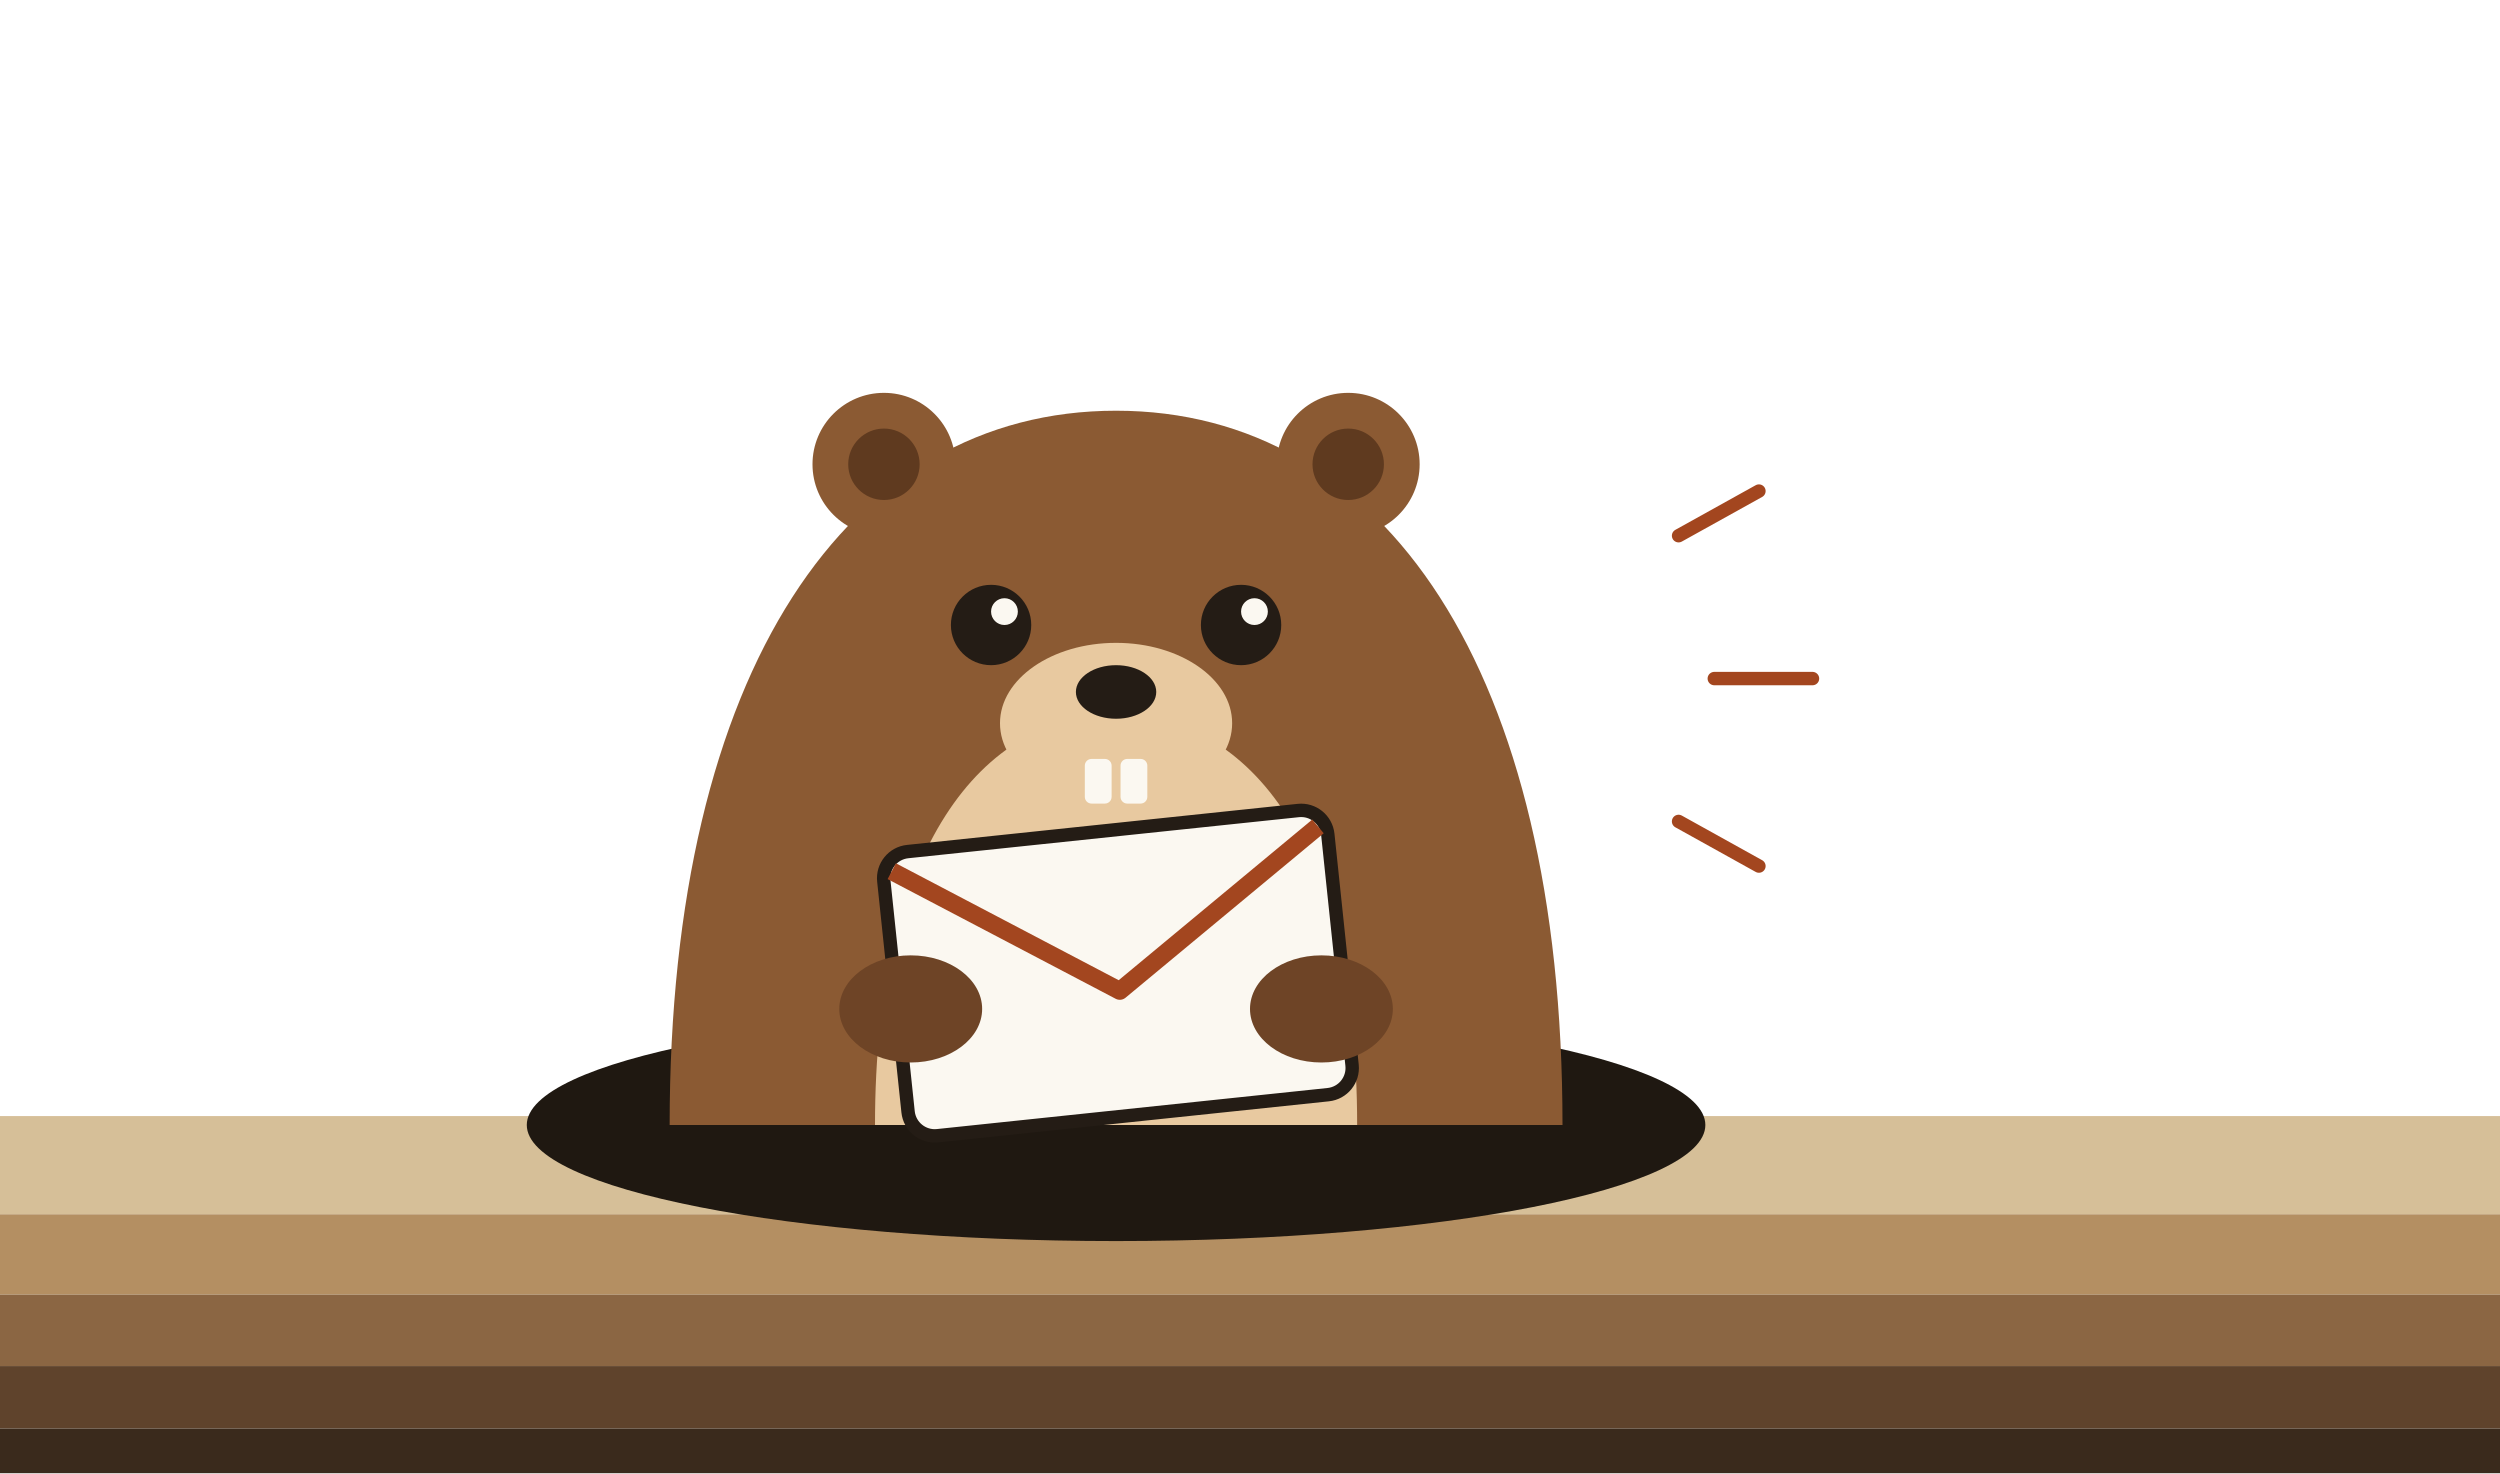
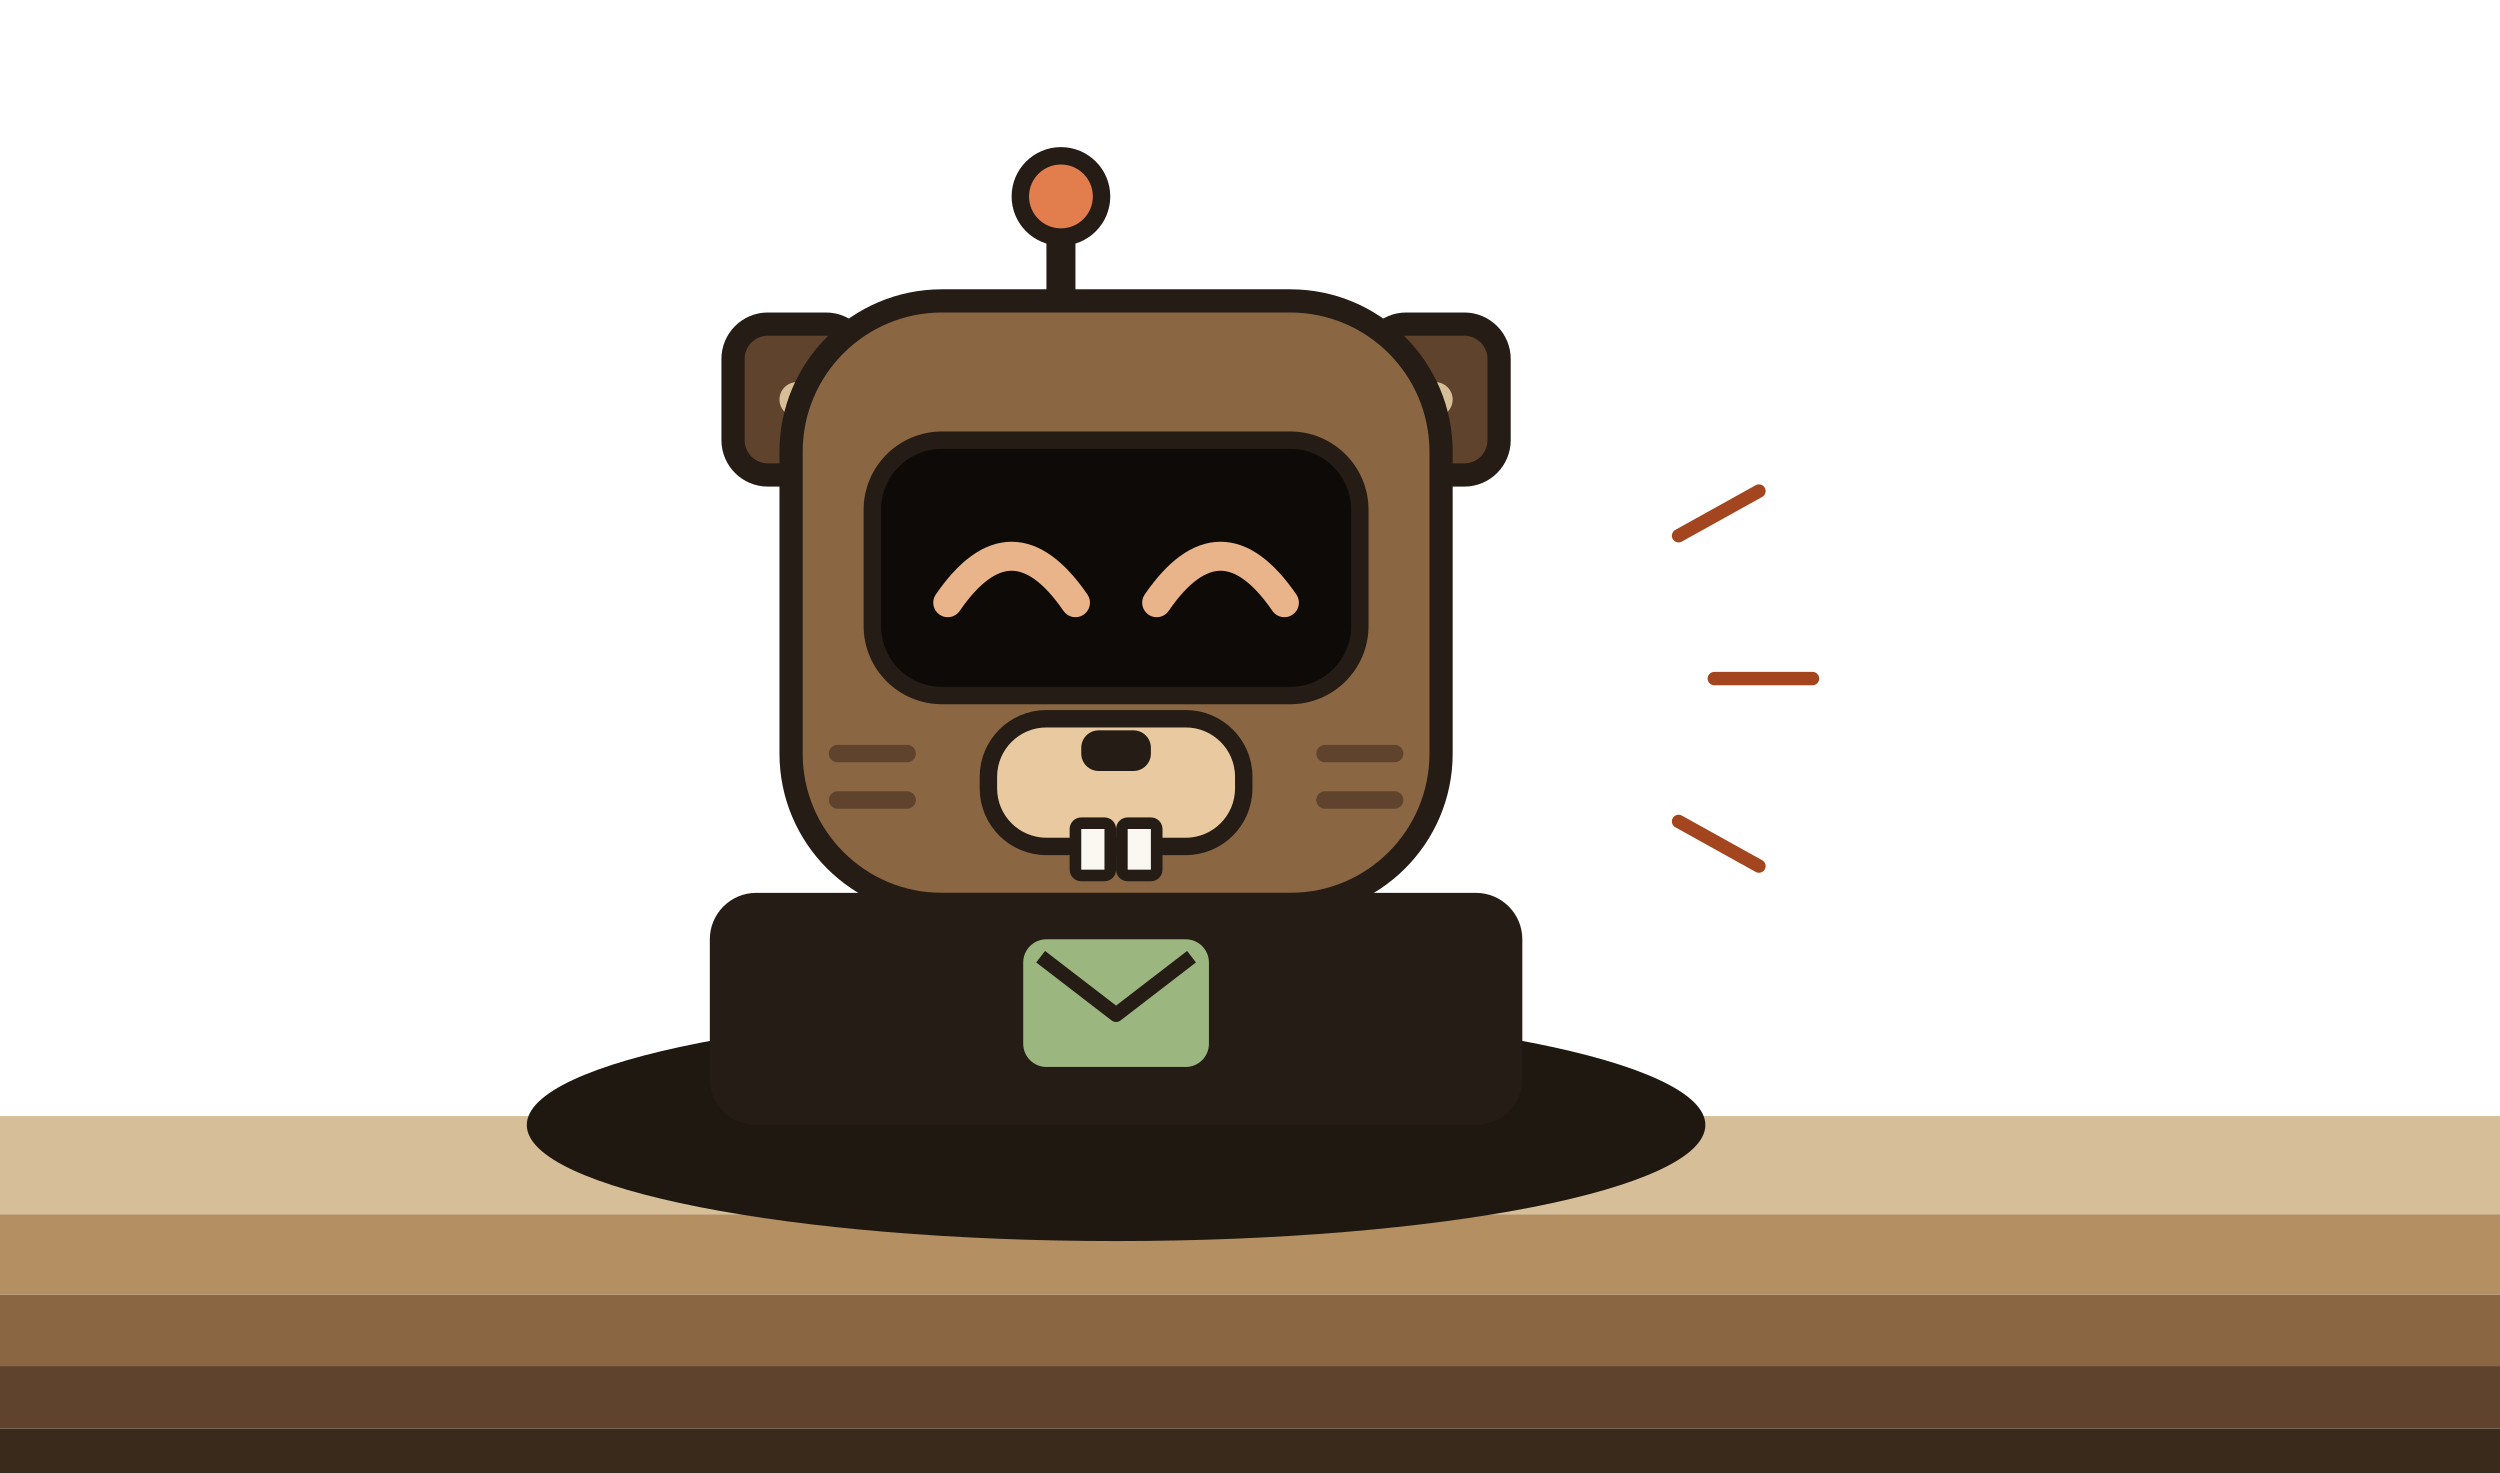
- <svg xmlns="http://www.w3.org/2000/svg" viewBox="0 0 560 330" width="560" height="330" role="img" aria-label="The Groundhog mascot peeking out of its burrow holding an envelope">
+ <svg xmlns="http://www.w3.org/2000/svg" viewBox="0 0 560 330" width="560" height="330" role="img" aria-label="Groundbot, the robot groundhog, peeking out of its burrow with happy eyes and an envelope on its chest light">
  <rect x="0" y="250" width="560" height="22" fill="#d6bf98" />
  <rect x="0" y="272" width="560" height="18" fill="#b48f62" />
  <rect x="0" y="290" width="560" height="16" fill="#8b6643" />
  <rect x="0" y="306" width="560" height="14" fill="#5f432c" />
  <rect x="0" y="320" width="560" height="10" fill="#3a2a1c" />
  <ellipse cx="250" cy="252" rx="132" ry="26" fill="#1f1811" />
-   <path d="M150 252 C150 150 190 92 250 92 C310 92 350 150 350 252 Z" fill="#8b5a33" />
-   <path d="M196 252 C196 190 220 160 250 160 C280 160 304 190 304 252 Z" fill="#e8c9a0" />
-   <circle cx="198" cy="104" r="16" fill="#8b5a33" />
-   <circle cx="198" cy="104" r="8" fill="#5f3a1f" />
-   <circle cx="302" cy="104" r="16" fill="#8b5a33" />
-   <circle cx="302" cy="104" r="8" fill="#5f3a1f" />
-   <circle cx="222" cy="140" r="9" fill="#241c15" />
-   <circle cx="225" cy="137" r="3" fill="#fbf8f1" />
-   <circle cx="278" cy="140" r="9" fill="#241c15" />
-   <circle cx="281" cy="137" r="3" fill="#fbf8f1" />
-   <ellipse cx="250" cy="162" rx="26" ry="18" fill="#e8c9a0" />
-   <ellipse cx="250" cy="155" rx="9" ry="6" fill="#241c15" />
-   <rect x="243" y="170" width="6" height="10" rx="1.5" fill="#fbf8f1" />
-   <rect x="251" y="170" width="6" height="10" rx="1.5" fill="#fbf8f1" />
-   <g transform="rotate(-6 250 214)">
-     <rect x="200" y="186" width="100" height="64" rx="6" fill="#fbf8f1" stroke="#241c15" stroke-width="3" />
-     <path d="M202 190 L250 222 L298 190" fill="none" stroke="#a3461f" stroke-width="4" stroke-linejoin="round" />
+   <g transform="translate(120 33.6) scale(1.3)">
+     <rect x="88" y="6" width="5" height="22" fill="#241c15" />
+     <circle cx="90.5" cy="8" r="7" fill="#e27d4e" stroke="#241c15" stroke-width="3" />
+     <rect x="34" y="30" width="22" height="26" rx="6" fill="#5f432c" stroke="#241c15" stroke-width="4" />
+     <rect x="144" y="30" width="22" height="26" rx="6" fill="#5f432c" stroke="#241c15" stroke-width="4" />
+     <circle cx="45" cy="43" r="3" fill="#d6bf98" />
+     <circle cx="155" cy="43" r="3" fill="#d6bf98" />
+     <rect x="44" y="26" width="112" height="104" rx="26" fill="#8b6643" stroke="#241c15" stroke-width="4" />
+     <rect x="58" y="50" width="84" height="44" rx="12" fill="#0d0a07" stroke="#241c15" stroke-width="3" />
+     <path d="M71 78 Q82 62 93 78 M107 78 Q118 62 129 78" fill="none" stroke="#e9b48a" stroke-width="5" stroke-linecap="round" />
+     <rect x="78" y="98" width="44" height="22" rx="10" fill="#e8c9a0" stroke="#241c15" stroke-width="3" />
+     <rect x="94" y="100" width="12" height="7" rx="3" fill="#241c15" />
+     <rect x="93" y="116" width="6" height="9" rx="1" fill="#fbf8f1" stroke="#241c15" stroke-width="2" />
+     <rect x="101" y="116" width="6" height="9" rx="1" fill="#fbf8f1" stroke="#241c15" stroke-width="2" />
+     <path d="M52 104h12M52 112h12M136 104h12M136 112h12" stroke="#5f432c" stroke-width="3" stroke-linecap="round" />
+     <rect x="30" y="128" width="140" height="40" rx="8" fill="#241c15" />
+     <rect x="84" y="136" width="32" height="22" rx="4" fill="#9cb67f" />
+     <path d="M87 139 L100 149 L113 139" fill="none" stroke="#241c15" stroke-width="2.5" stroke-linejoin="round" />
  </g>
-   <ellipse cx="204" cy="226" rx="16" ry="12" fill="#6e4426" />
-   <ellipse cx="296" cy="226" rx="16" ry="12" fill="#6e4426" />
  <g fill="none" stroke="#a3461f" stroke-width="3" stroke-linecap="round">
    <path d="M376 120 l18 -10" />
    <path d="M384 152 l22 0" />
    <path d="M376 184 l18 10" />
  </g>
</svg>
